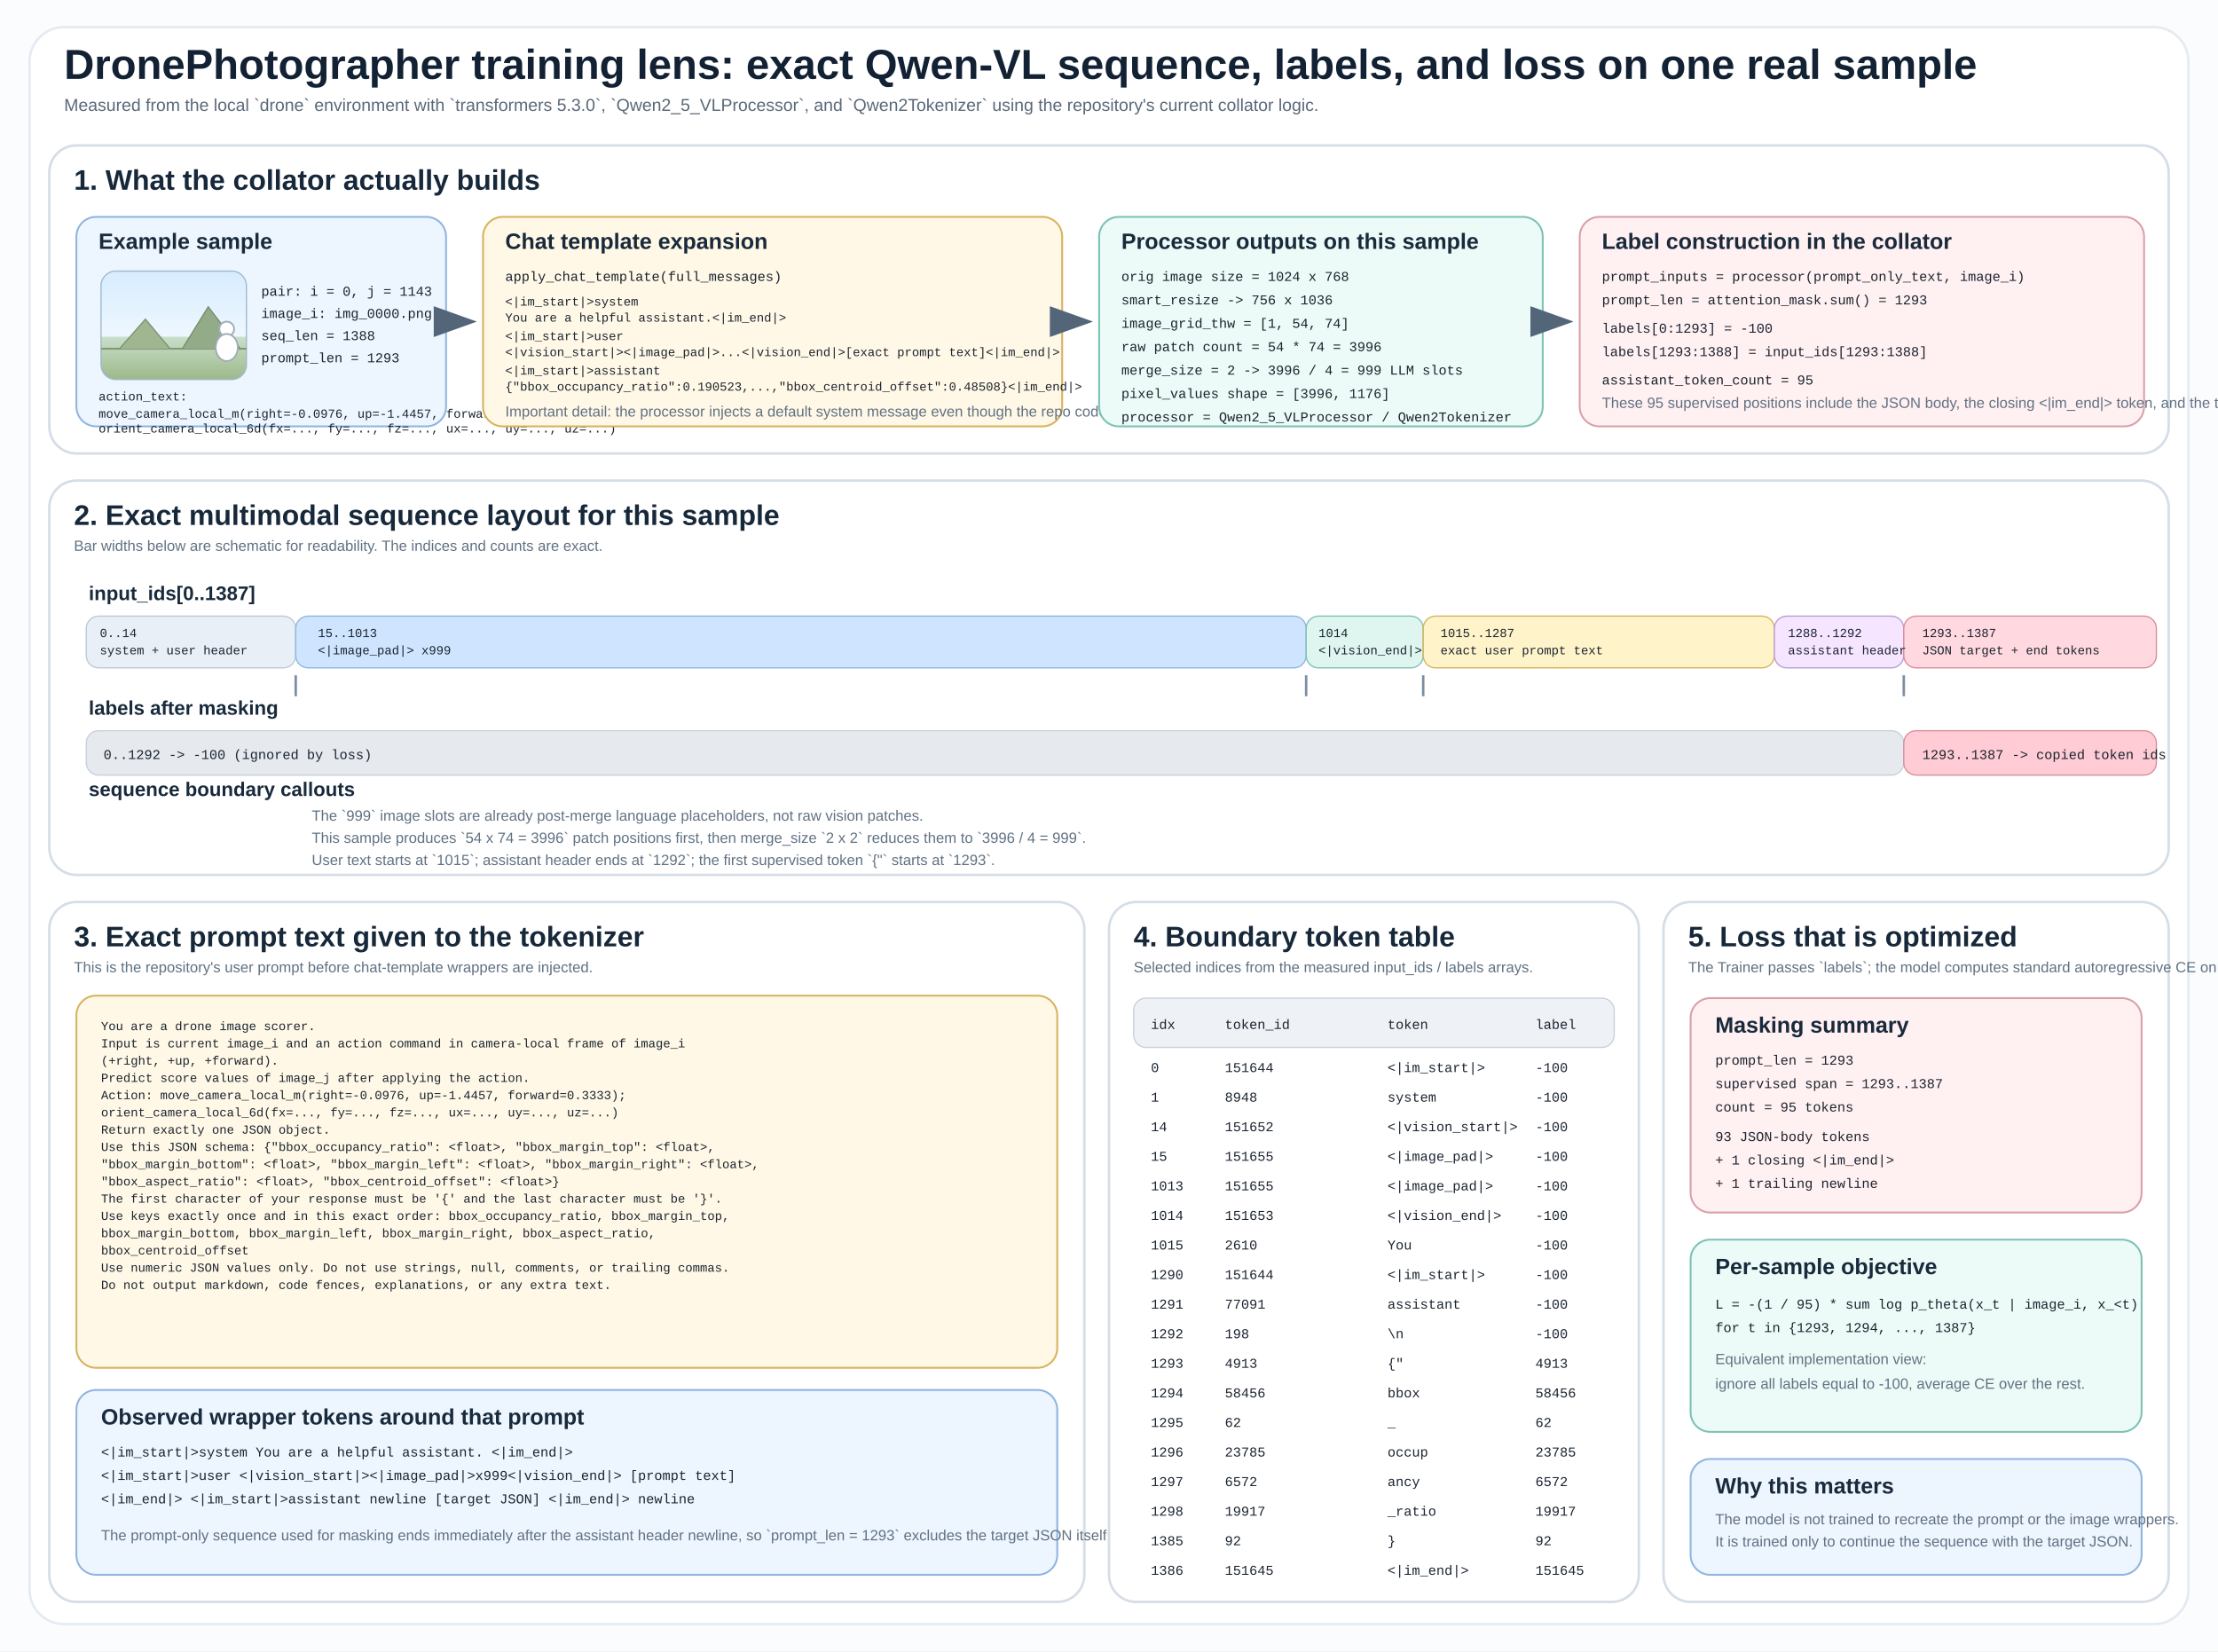
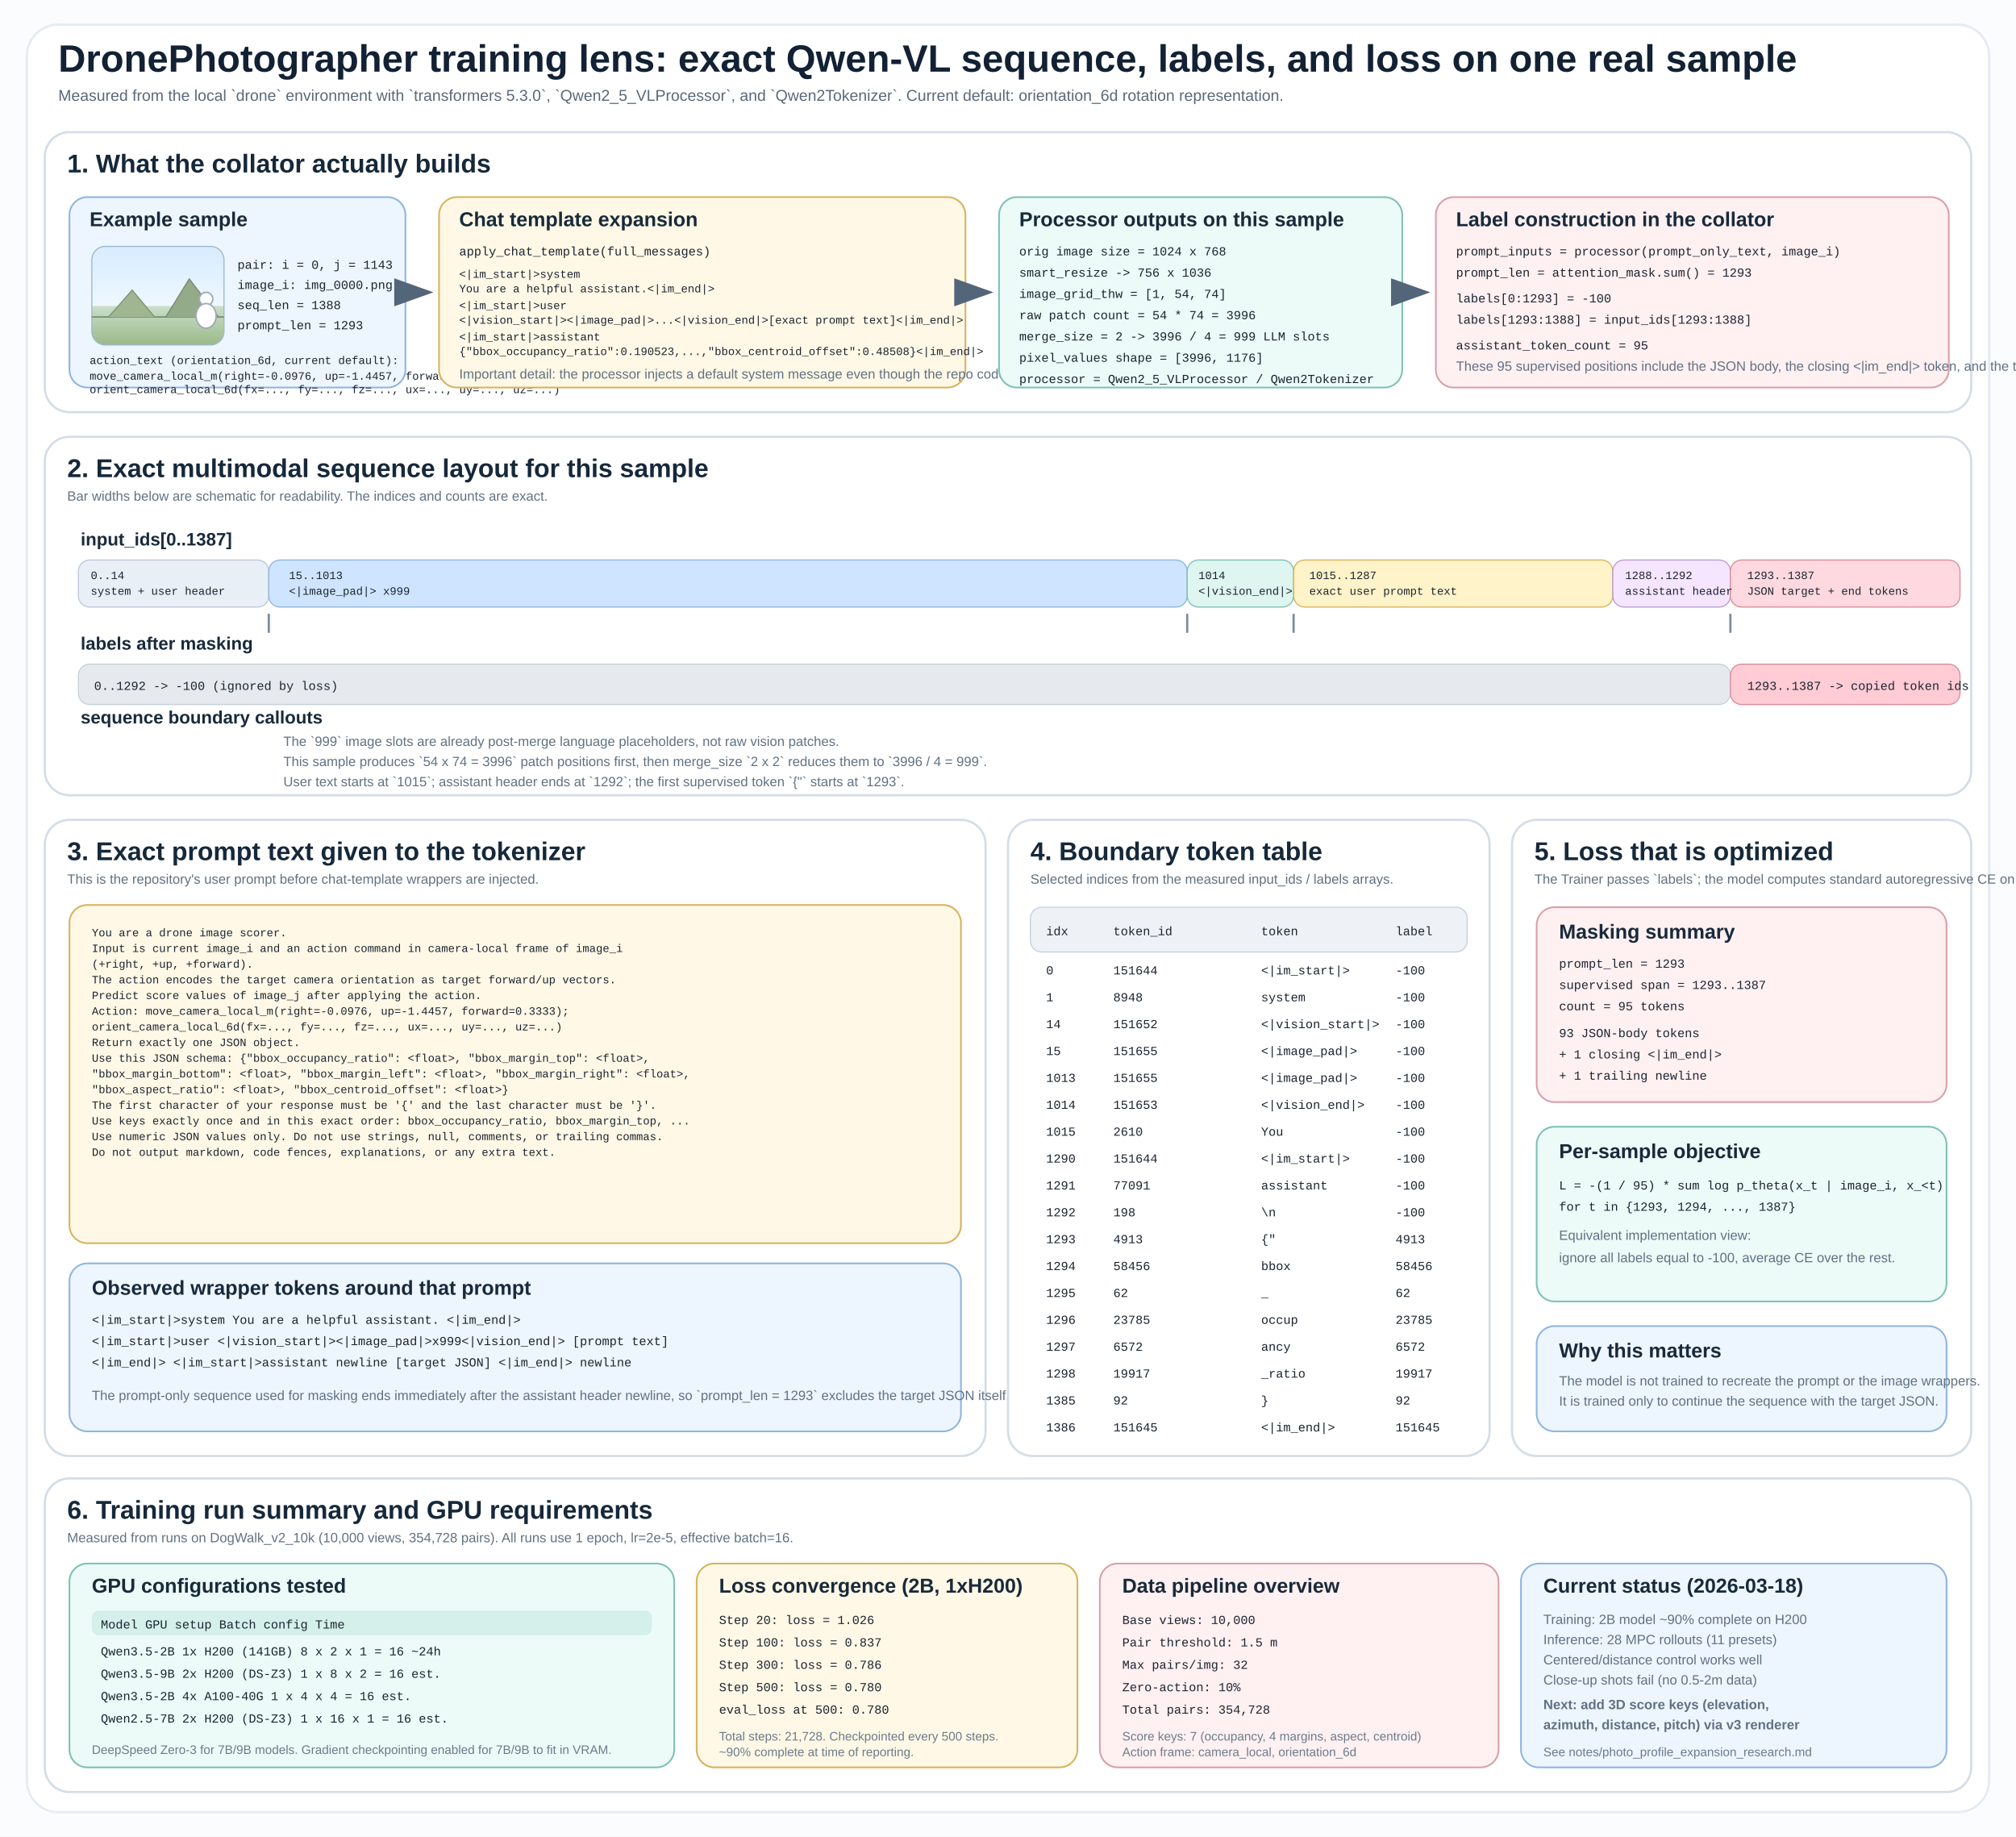
- <svg xmlns="http://www.w3.org/2000/svg" width="1800" height="1340" viewBox="0 0 1800 1340">
+ <svg xmlns="http://www.w3.org/2000/svg" width="1800" height="1640" viewBox="0 0 1800 1640">
  <defs>
    <marker id="arrow" markerWidth="14" markerHeight="10" refX="12" refY="5" orient="auto" markerUnits="strokeWidth">
      <path d="M 0 0 L 14 5 L 0 10 z" fill="#536579" />
    </marker>
    <linearGradient id="imgSky2" x1="0" y1="0" x2="0" y2="1">
      <stop offset="0%" stop-color="#d7ecff" />
      <stop offset="60%" stop-color="#eef7ff" />
      <stop offset="61%" stop-color="#c9deca" />
      <stop offset="100%" stop-color="#9cb989" />
    </linearGradient>
    <style>
      .title { font-family: Arial, Helvetica, sans-serif; font-size: 34px; font-weight: 700; fill: #122133; }
      .subtitle { font-family: Arial, Helvetica, sans-serif; font-size: 14px; fill: #5a6878; }
      .section { font-family: Arial, Helvetica, sans-serif; font-size: 23px; font-weight: 700; fill: #16283a; }
      .panel-title { font-family: Arial, Helvetica, sans-serif; font-size: 18px; font-weight: 700; fill: #182a3b; }
      .body { font-family: Arial, Helvetica, sans-serif; font-size: 14px; fill: #2b3947; }
      .small { font-family: Arial, Helvetica, sans-serif; font-size: 12px; fill: #607182; }
      .tiny { font-family: Arial, Helvetica, sans-serif; font-size: 11px; fill: #6b7b8b; }
      .code { font-family: "Courier New", Courier, monospace; font-size: 12px; fill: #1b2430; }
      .code-small { font-family: "Courier New", Courier, monospace; font-size: 11px; fill: #1b2430; }
      .code-tiny { font-family: "Courier New", Courier, monospace; font-size: 10px; fill: #1b2430; }
    </style>
  </defs>
-   <rect x="0" y="0" width="1800" height="1340" fill="#fbfcfe" />
-   <rect x="24" y="22" width="1752" height="1296" rx="28" ry="28" fill="#ffffff" stroke="#e4ebf2" stroke-width="2" />
+   <rect x="0" y="0" width="1800" height="1640" fill="#fbfcfe" />
+   <rect x="24" y="22" width="1752" height="1596" rx="28" ry="28" fill="#ffffff" stroke="#e4ebf2" stroke-width="2" />
  <text x="52" y="64" class="title">DronePhotographer training lens: exact Qwen-VL sequence, labels, and loss on one real sample</text>
-   <text x="52" y="90" class="subtitle">Measured from the local `drone` environment with `transformers 5.3.0`, `Qwen2_5_VLProcessor`, and `Qwen2Tokenizer` using the repository's current collator logic.</text>
+   <text x="52" y="90" class="subtitle">Measured from the local `drone` environment with `transformers 5.3.0`, `Qwen2_5_VLProcessor`, and `Qwen2Tokenizer`. Current default: orientation_6d rotation representation.</text>
  <rect x="40" y="118" width="1720" height="250" rx="22" ry="22" fill="#ffffff" stroke="#d5dde7" stroke-width="2" />
  <text x="60" y="154" class="section">1. What the collator actually builds</text>
  <rect x="62" y="176" width="300" height="170" rx="16" ry="16" fill="#edf5ff" stroke="#8fb5e0" stroke-width="1.5" />
  <text x="80" y="202" class="panel-title">Example sample</text>
  <rect x="82" y="220" width="118" height="88" rx="12" ry="12" fill="url(#imgSky2)" stroke="#9eb8ce" />
  <path d="M 82 283 L 200 283" stroke="#7e9876" stroke-width="1.5" />
  <path d="M 97 283 L 118 259 L 138 283" fill="#9fb690" stroke="#7d9271" />
  <path d="M 148 283 L 169 249 L 195 283" fill="#93ab88" stroke="#758c6b" />
  <circle cx="184" cy="267" r="6" fill="#ffffff" stroke="#9facb8" stroke-width="1.4" />
  <ellipse cx="184" cy="282" rx="9" ry="11" fill="#ffffff" stroke="#9facb8" stroke-width="1.4" />
  <text x="212" y="240" class="code-small">pair: i = 0, j = 1143</text>
  <text x="212" y="258" class="code-small">image_i: img_0000.png</text>
  <text x="212" y="276" class="code-small">seq_len = 1388</text>
  <text x="212" y="294" class="code-small">prompt_len = 1293</text>
-   <text x="80" y="325" class="code-tiny">action_text:</text>
+   <text x="80" y="325" class="code-tiny">action_text (orientation_6d, current default):</text>
  <text x="80" y="339" class="code-tiny">move_camera_local_m(right=-0.0976, up=-1.4457, forward=0.3333);</text>
  <text x="80" y="351" class="code-tiny">orient_camera_local_6d(fx=..., fy=..., fz=..., ux=..., uy=..., uz=...)</text>
  <rect x="392" y="176" width="470" height="170" rx="16" ry="16" fill="#fff8e6" stroke="#d7b35c" stroke-width="1.5" />
  <text x="410" y="202" class="panel-title">Chat template expansion</text>
  <text x="410" y="228" class="code-small">apply_chat_template(full_messages)</text>
  <text x="410" y="248" class="code-tiny">&lt;|im_start|&gt;system</text>
  <text x="410" y="261" class="code-tiny">You are a helpful assistant.&lt;|im_end|&gt;</text>
  <text x="410" y="276" class="code-tiny">&lt;|im_start|&gt;user</text>
  <text x="410" y="289" class="code-tiny">&lt;|vision_start|&gt;&lt;|image_pad|&gt;...&lt;|vision_end|&gt;[exact prompt text]&lt;|im_end|&gt;</text>
  <text x="410" y="304" class="code-tiny">&lt;|im_start|&gt;assistant</text>
  <text x="410" y="317" class="code-tiny">{"bbox_occupancy_ratio":0.190523,...,"bbox_centroid_offset":0.48508}&lt;|im_end|&gt;</text>
  <text x="410" y="338" class="small">Important detail: the processor injects a default system message even though the repo code only supplies user / assistant messages.</text>
  <rect x="892" y="176" width="360" height="170" rx="16" ry="16" fill="#ecfbf7" stroke="#7dc1b4" stroke-width="1.5" />
  <text x="910" y="202" class="panel-title">Processor outputs on this sample</text>
  <text x="910" y="228" class="code-small">orig image size = 1024 x 768</text>
  <text x="910" y="247" class="code-small">smart_resize -&gt; 756 x 1036</text>
  <text x="910" y="266" class="code-small">image_grid_thw = [1, 54, 74]</text>
  <text x="910" y="285" class="code-small">raw patch count = 54 * 74 = 3996</text>
  <text x="910" y="304" class="code-small">merge_size = 2 -&gt; 3996 / 4 = 999 LLM slots</text>
  <text x="910" y="323" class="code-small">pixel_values shape = [3996, 1176]</text>
  <text x="910" y="342" class="code-small">processor = Qwen2_5_VLProcessor / Qwen2Tokenizer</text>
  <rect x="1282" y="176" width="458" height="170" rx="16" ry="16" fill="#fff0f1" stroke="#d8a0a9" stroke-width="1.5" />
  <text x="1300" y="202" class="panel-title">Label construction in the collator</text>
  <text x="1300" y="228" class="code-small">prompt_inputs = processor(prompt_only_text, image_i)</text>
  <text x="1300" y="247" class="code-small">prompt_len = attention_mask.sum() = 1293</text>
  <text x="1300" y="270" class="code-small">labels[0:1293] = -100</text>
  <text x="1300" y="289" class="code-small">labels[1293:1388] = input_ids[1293:1388]</text>
  <text x="1300" y="312" class="code-small">assistant_token_count = 95</text>
  <text x="1300" y="331" class="small">These 95 supervised positions include the JSON body, the closing &lt;|im_end|&gt; token, and the trailing newline.</text>
  <line x1="362" y1="261" x2="382" y2="261" stroke="#536579" stroke-width="2.5" marker-end="url(#arrow)" />
  <line x1="862" y1="261" x2="882" y2="261" stroke="#536579" stroke-width="2.5" marker-end="url(#arrow)" />
  <line x1="1252" y1="261" x2="1272" y2="261" stroke="#536579" stroke-width="2.5" marker-end="url(#arrow)" />
  <rect x="40" y="390" width="1720" height="320" rx="22" ry="22" fill="#ffffff" stroke="#d5dde7" stroke-width="2" />
  <text x="60" y="426" class="section">2. Exact multimodal sequence layout for this sample</text>
  <text x="60" y="447" class="small">Bar widths below are schematic for readability. The indices and counts are exact.</text>
  <text x="72" y="487" class="panel-title" style="font-size:16px;">input_ids[0..1387]</text>
  <rect x="70" y="500" width="170" height="42" rx="10" ry="10" fill="#e8eff7" stroke="#bcc9d7" />
  <rect x="240" y="500" width="820" height="42" rx="10" ry="10" fill="#cfe5ff" stroke="#8fb5e0" />
  <rect x="1060" y="500" width="95" height="42" rx="10" ry="10" fill="#dff5f0" stroke="#7dc1b4" />
  <rect x="1155" y="500" width="285" height="42" rx="10" ry="10" fill="#fff3c9" stroke="#d7b35c" />
  <rect x="1440" y="500" width="105" height="42" rx="10" ry="10" fill="#f5e5ff" stroke="#b89dd8" />
  <rect x="1545" y="500" width="205" height="42" rx="10" ry="10" fill="#ffd9df" stroke="#d98d98" />
  <text x="81" y="517" class="code-tiny">0..14</text>
  <text x="81" y="531" class="code-tiny">system + user header</text>
  <text x="258" y="517" class="code-tiny">15..1013</text>
  <text x="258" y="531" class="code-tiny">&lt;|image_pad|&gt; x999</text>
  <text x="1070" y="517" class="code-tiny">1014</text>
  <text x="1070" y="531" class="code-tiny">&lt;|vision_end|&gt;</text>
  <text x="1169" y="517" class="code-tiny">1015..1287</text>
  <text x="1169" y="531" class="code-tiny">exact user prompt text</text>
  <text x="1451" y="517" class="code-tiny">1288..1292</text>
  <text x="1451" y="531" class="code-tiny">assistant header</text>
  <text x="1560" y="517" class="code-tiny">1293..1387</text>
  <text x="1560" y="531" class="code-tiny">JSON target + end tokens</text>
  <text x="72" y="580" class="panel-title" style="font-size:16px;">labels after masking</text>
  <rect x="70" y="593" width="1475" height="36" rx="10" ry="10" fill="#e6eaef" stroke="#c7d0d9" />
  <rect x="1545" y="593" width="205" height="36" rx="10" ry="10" fill="#ffccd5" stroke="#d98d98" />
  <text x="84" y="616" class="code-small">0..1292 -&gt; -100 (ignored by loss)</text>
  <text x="1560" y="616" class="code-small">1293..1387 -&gt; copied token ids</text>
  <text x="72" y="646" class="panel-title" style="font-size:16px;">sequence boundary callouts</text>
  <line x1="240" y1="548" x2="240" y2="565" stroke="#7c8ea1" stroke-width="2" />
  <line x1="1060" y1="548" x2="1060" y2="565" stroke="#7c8ea1" stroke-width="2" />
  <line x1="1155" y1="548" x2="1155" y2="565" stroke="#7c8ea1" stroke-width="2" />
  <line x1="1545" y1="548" x2="1545" y2="565" stroke="#7c8ea1" stroke-width="2" />
  <text x="253" y="666" class="small">The `999` image slots are already post-merge language placeholders, not raw vision patches.</text>
  <text x="253" y="684" class="small">This sample produces `54 x 74 = 3996` patch positions first, then merge_size `2 x 2` reduces them to `3996 / 4 = 999`.</text>
  <text x="253" y="702" class="small">User text starts at `1015`; assistant header ends at `1292`; the first supervised token `{"` starts at `1293`.</text>
  <rect x="40" y="732" width="840" height="568" rx="22" ry="22" fill="#ffffff" stroke="#d5dde7" stroke-width="2" />
  <text x="60" y="768" class="section">3. Exact prompt text given to the tokenizer</text>
  <text x="60" y="789" class="small">This is the repository's user prompt before chat-template wrappers are injected.</text>
  <rect x="62" y="808" width="796" height="302" rx="16" ry="16" fill="#fff8e6" stroke="#d7b35c" stroke-width="1.5" />
  <text x="82" y="836" class="code-tiny">You are a drone image scorer.</text>
  <text x="82" y="850" class="code-tiny">Input is current image_i and an action command in camera-local frame of image_i</text>
  <text x="82" y="864" class="code-tiny">(+right, +up, +forward).</text>
-   <text x="82" y="878" class="code-tiny">Predict score values of image_j after applying the action.</text>
-   <text x="82" y="892" class="code-tiny">Action: move_camera_local_m(right=-0.0976, up=-1.4457, forward=0.3333);</text>
-   <text x="82" y="906" class="code-tiny">orient_camera_local_6d(fx=..., fy=..., fz=..., ux=..., uy=..., uz=...)</text>
-   <text x="82" y="920" class="code-tiny">Return exactly one JSON object.</text>
-   <text x="82" y="934" class="code-tiny">Use this JSON schema: {"bbox_occupancy_ratio": &lt;float&gt;, "bbox_margin_top": &lt;float&gt;,</text>
-   <text x="82" y="948" class="code-tiny">"bbox_margin_bottom": &lt;float&gt;, "bbox_margin_left": &lt;float&gt;, "bbox_margin_right": &lt;float&gt;,</text>
-   <text x="82" y="962" class="code-tiny">"bbox_aspect_ratio": &lt;float&gt;, "bbox_centroid_offset": &lt;float&gt;}</text>
-   <text x="82" y="976" class="code-tiny">The first character of your response must be '{' and the last character must be '}'.</text>
-   <text x="82" y="990" class="code-tiny">Use keys exactly once and in this exact order: bbox_occupancy_ratio, bbox_margin_top,</text>
-   <text x="82" y="1004" class="code-tiny">bbox_margin_bottom, bbox_margin_left, bbox_margin_right, bbox_aspect_ratio,</text>
-   <text x="82" y="1018" class="code-tiny">bbox_centroid_offset</text>
-   <text x="82" y="1032" class="code-tiny">Use numeric JSON values only. Do not use strings, null, comments, or trailing commas.</text>
-   <text x="82" y="1046" class="code-tiny">Do not output markdown, code fences, explanations, or any extra text.</text>
+   <text x="82" y="878" class="code-tiny">The action encodes the target camera orientation as target forward/up vectors.</text>
+   <text x="82" y="892" class="code-tiny">Predict score values of image_j after applying the action.</text>
+   <text x="82" y="906" class="code-tiny">Action: move_camera_local_m(right=-0.0976, up=-1.4457, forward=0.3333);</text>
+   <text x="82" y="920" class="code-tiny">orient_camera_local_6d(fx=..., fy=..., fz=..., ux=..., uy=..., uz=...)</text>
+   <text x="82" y="934" class="code-tiny">Return exactly one JSON object.</text>
+   <text x="82" y="948" class="code-tiny">Use this JSON schema: {"bbox_occupancy_ratio": &lt;float&gt;, "bbox_margin_top": &lt;float&gt;,</text>
+   <text x="82" y="962" class="code-tiny">"bbox_margin_bottom": &lt;float&gt;, "bbox_margin_left": &lt;float&gt;, "bbox_margin_right": &lt;float&gt;,</text>
+   <text x="82" y="976" class="code-tiny">"bbox_aspect_ratio": &lt;float&gt;, "bbox_centroid_offset": &lt;float&gt;}</text>
+   <text x="82" y="990" class="code-tiny">The first character of your response must be '{' and the last character must be '}'.</text>
+   <text x="82" y="1004" class="code-tiny">Use keys exactly once and in this exact order: bbox_occupancy_ratio, bbox_margin_top, ...</text>
+   <text x="82" y="1018" class="code-tiny">Use numeric JSON values only. Do not use strings, null, comments, or trailing commas.</text>
+   <text x="82" y="1032" class="code-tiny">Do not output markdown, code fences, explanations, or any extra text.</text>
  <rect x="62" y="1128" width="796" height="150" rx="16" ry="16" fill="#edf5ff" stroke="#8fb5e0" stroke-width="1.5" />
  <text x="82" y="1156" class="panel-title">Observed wrapper tokens around that prompt</text>
  <text x="82" y="1182" class="code-small">&lt;|im_start|&gt;system  You are a helpful assistant.  &lt;|im_end|&gt;</text>
  <text x="82" y="1201" class="code-small">&lt;|im_start|&gt;user  &lt;|vision_start|&gt;&lt;|image_pad|&gt;x999&lt;|vision_end|&gt; [prompt text]</text>
  <text x="82" y="1220" class="code-small">&lt;|im_end|&gt;  &lt;|im_start|&gt;assistant  newline  [target JSON]  &lt;|im_end|&gt;  newline</text>
  <text x="82" y="1250" class="small">The prompt-only sequence used for masking ends immediately after the assistant header newline, so `prompt_len = 1293` excludes the target JSON itself.</text>
  <rect x="900" y="732" width="430" height="568" rx="22" ry="22" fill="#ffffff" stroke="#d5dde7" stroke-width="2" />
  <text x="920" y="768" class="section">4. Boundary token table</text>
  <text x="920" y="789" class="small">Selected indices from the measured input_ids / labels arrays.</text>
  <rect x="920" y="810" width="390" height="40" rx="10" ry="10" fill="#eef2f6" stroke="#c6d0da" />
  <text x="934" y="835" class="code-small">idx</text>
  <text x="994" y="835" class="code-small">token_id</text>
  <text x="1126" y="835" class="code-small">token</text>
  <text x="1246" y="835" class="code-small">label</text>
  <g class="code-small">
    <text x="934" y="870">0</text>
    <text x="994" y="870">151644</text>
    <text x="1126" y="870">&lt;|im_start|&gt;</text>
    <text x="1246" y="870">-100</text>
    <text x="934" y="894">1</text>
    <text x="994" y="894">8948</text>
    <text x="1126" y="894">system</text>
    <text x="1246" y="894">-100</text>
    <text x="934" y="918">14</text>
    <text x="994" y="918">151652</text>
    <text x="1126" y="918">&lt;|vision_start|&gt;</text>
    <text x="1246" y="918">-100</text>
    <text x="934" y="942">15</text>
    <text x="994" y="942">151655</text>
    <text x="1126" y="942">&lt;|image_pad|&gt;</text>
    <text x="1246" y="942">-100</text>
    <text x="934" y="966">1013</text>
    <text x="994" y="966">151655</text>
    <text x="1126" y="966">&lt;|image_pad|&gt;</text>
    <text x="1246" y="966">-100</text>
    <text x="934" y="990">1014</text>
    <text x="994" y="990">151653</text>
    <text x="1126" y="990">&lt;|vision_end|&gt;</text>
    <text x="1246" y="990">-100</text>
    <text x="934" y="1014">1015</text>
    <text x="994" y="1014">2610</text>
    <text x="1126" y="1014">You</text>
    <text x="1246" y="1014">-100</text>
    <text x="934" y="1038">1290</text>
    <text x="994" y="1038">151644</text>
    <text x="1126" y="1038">&lt;|im_start|&gt;</text>
    <text x="1246" y="1038">-100</text>
    <text x="934" y="1062">1291</text>
    <text x="994" y="1062">77091</text>
    <text x="1126" y="1062">assistant</text>
    <text x="1246" y="1062">-100</text>
    <text x="934" y="1086">1292</text>
    <text x="994" y="1086">198</text>
    <text x="1126" y="1086">\n</text>
    <text x="1246" y="1086">-100</text>
    <text x="934" y="1110">1293</text>
    <text x="994" y="1110">4913</text>
    <text x="1126" y="1110">{"</text>
    <text x="1246" y="1110">4913</text>
    <text x="934" y="1134">1294</text>
    <text x="994" y="1134">58456</text>
    <text x="1126" y="1134">bbox</text>
    <text x="1246" y="1134">58456</text>
    <text x="934" y="1158">1295</text>
    <text x="994" y="1158">62</text>
    <text x="1126" y="1158">_</text>
    <text x="1246" y="1158">62</text>
    <text x="934" y="1182">1296</text>
    <text x="994" y="1182">23785</text>
    <text x="1126" y="1182">occup</text>
    <text x="1246" y="1182">23785</text>
    <text x="934" y="1206">1297</text>
    <text x="994" y="1206">6572</text>
    <text x="1126" y="1206">ancy</text>
    <text x="1246" y="1206">6572</text>
    <text x="934" y="1230">1298</text>
    <text x="994" y="1230">19917</text>
    <text x="1126" y="1230">_ratio</text>
    <text x="1246" y="1230">19917</text>
    <text x="934" y="1254">1385</text>
    <text x="994" y="1254">92</text>
    <text x="1126" y="1254">}</text>
    <text x="1246" y="1254">92</text>
    <text x="934" y="1278">1386</text>
    <text x="994" y="1278">151645</text>
    <text x="1126" y="1278">&lt;|im_end|&gt;</text>
    <text x="1246" y="1278">151645</text>
  </g>
  <rect x="1350" y="732" width="410" height="568" rx="22" ry="22" fill="#ffffff" stroke="#d5dde7" stroke-width="2" />
  <text x="1370" y="768" class="section">5. Loss that is optimized</text>
  <text x="1370" y="789" class="small">The Trainer passes `labels`; the model computes standard autoregressive CE on non-masked positions only.</text>
  <rect x="1372" y="810" width="366" height="174" rx="16" ry="16" fill="#fff0f1" stroke="#d8a0a9" stroke-width="1.5" />
  <text x="1392" y="838" class="panel-title">Masking summary</text>
  <text x="1392" y="864" class="code-small">prompt_len = 1293</text>
  <text x="1392" y="883" class="code-small">supervised span = 1293..1387</text>
  <text x="1392" y="902" class="code-small">count = 95 tokens</text>
  <text x="1392" y="926" class="code-small">93 JSON-body tokens</text>
  <text x="1392" y="945" class="code-small">+ 1 closing &lt;|im_end|&gt;</text>
  <text x="1392" y="964" class="code-small">+ 1 trailing newline</text>
  <rect x="1372" y="1006" width="366" height="156" rx="16" ry="16" fill="#ecfbf7" stroke="#7dc1b4" stroke-width="1.5" />
  <text x="1392" y="1034" class="panel-title">Per-sample objective</text>
  <text x="1392" y="1062" class="code-small">L = -(1 / 95) * sum log p_theta(x_t | image_i, x_&lt;t)</text>
  <text x="1392" y="1081" class="code-small">for t in {1293, 1294, ..., 1387}</text>
  <text x="1392" y="1107" class="small">Equivalent implementation view:</text>
  <text x="1392" y="1127" class="small">ignore all labels equal to -100, average CE over the rest.</text>
  <rect x="1372" y="1184" width="366" height="94" rx="16" ry="16" fill="#edf5ff" stroke="#8fb5e0" stroke-width="1.5" />
  <text x="1392" y="1212" class="panel-title">Why this matters</text>
  <text x="1392" y="1237" class="small">The model is not trained to recreate the prompt or the image wrappers.</text>
  <text x="1392" y="1255" class="small">It is trained only to continue the sequence with the target JSON.</text>
+   <rect x="40" y="1320" width="1720" height="280" rx="22" ry="22" fill="#ffffff" stroke="#d5dde7" stroke-width="2" />
+   <text x="60" y="1356" class="section">6. Training run summary and GPU requirements</text>
+   <text x="60" y="1377" class="small">Measured from runs on DogWalk_v2_10k (10,000 views, 354,728 pairs). All runs use 1 epoch, lr=2e-5, effective batch=16.</text>
+   <rect x="62" y="1396" width="540" height="182" rx="16" ry="16" fill="#ecfbf7" stroke="#7dc1b4" stroke-width="1.5" />
+   <text x="82" y="1422" class="panel-title">GPU configurations tested</text>
+   <rect x="82" y="1438" width="500" height="22" rx="6" ry="6" fill="#d5f0ea" stroke="none" />
+   <text x="90" y="1454" class="code-small">Model         GPU setup          Batch config         Time</text>
+   <text x="90" y="1478" class="code-small">Qwen3.5-2B   1x H200 (141GB)    8 x 2 x 1 = 16      ~24h</text>
+   <text x="90" y="1498" class="code-small">Qwen3.5-9B   2x H200 (DS-Z3)    1 x 8 x 2 = 16      est.</text>
+   <text x="90" y="1518" class="code-small">Qwen3.5-2B   4x A100-40G        1 x 4 x 4 = 16      est.</text>
+   <text x="90" y="1538" class="code-small">Qwen2.5-7B   2x H200 (DS-Z3)    1 x 16 x 1 = 16     est.</text>
+   <text x="82" y="1566" class="tiny">DeepSpeed Zero-3 for 7B/9B models. Gradient checkpointing enabled for 7B/9B to fit in VRAM.</text>
+   <rect x="622" y="1396" width="340" height="182" rx="16" ry="16" fill="#fff8e6" stroke="#d7b35c" stroke-width="1.5" />
+   <text x="642" y="1422" class="panel-title">Loss convergence (2B, 1xH200)</text>
+   <text x="642" y="1450" class="code-small">Step   20:  loss = 1.026</text>
+   <text x="642" y="1470" class="code-small">Step  100:  loss = 0.837</text>
+   <text x="642" y="1490" class="code-small">Step  300:  loss = 0.786</text>
+   <text x="642" y="1510" class="code-small">Step  500:  loss = 0.780</text>
+   <text x="642" y="1530" class="code-small">eval_loss at 500:    0.780</text>
+   <text x="642" y="1554" class="tiny">Total steps: 21,728. Checkpointed every 500 steps.</text>
+   <text x="642" y="1568" class="tiny">~90% complete at time of reporting.</text>
+   <rect x="982" y="1396" width="356" height="182" rx="16" ry="16" fill="#fff0f1" stroke="#d8a0a9" stroke-width="1.5" />
+   <text x="1002" y="1422" class="panel-title">Data pipeline overview</text>
+   <text x="1002" y="1450" class="code-small">Base views:     10,000</text>
+   <text x="1002" y="1470" class="code-small">Pair threshold: 1.5 m</text>
+   <text x="1002" y="1490" class="code-small">Max pairs/img:  32</text>
+   <text x="1002" y="1510" class="code-small">Zero-action:    10%</text>
+   <text x="1002" y="1530" class="code-small">Total pairs:    354,728</text>
+   <text x="1002" y="1554" class="tiny">Score keys: 7 (occupancy, 4 margins, aspect, centroid)</text>
+   <text x="1002" y="1568" class="tiny">Action frame: camera_local, orientation_6d</text>
+   <rect x="1358" y="1396" width="380" height="182" rx="16" ry="16" fill="#edf5ff" stroke="#8fb5e0" stroke-width="1.5" />
+   <text x="1378" y="1422" class="panel-title">Current status (2026-03-18)</text>
+   <text x="1378" y="1450" class="small">Training: 2B model ~90% complete on H200</text>
+   <text x="1378" y="1468" class="small">Inference: 28 MPC rollouts (11 presets)</text>
+   <text x="1378" y="1486" class="small">Centered/distance control works well</text>
+   <text x="1378" y="1504" class="small">Close-up shots fail (no 0.5-2m data)</text>
+   <text x="1378" y="1526" class="small" style="font-weight:600;">Next: add 3D score keys (elevation,</text>
+   <text x="1378" y="1544" class="small" style="font-weight:600;">azimuth, distance, pitch) via v3 renderer</text>
+   <text x="1378" y="1568" class="tiny">See notes/photo_profile_expansion_research.md</text>
</svg>
